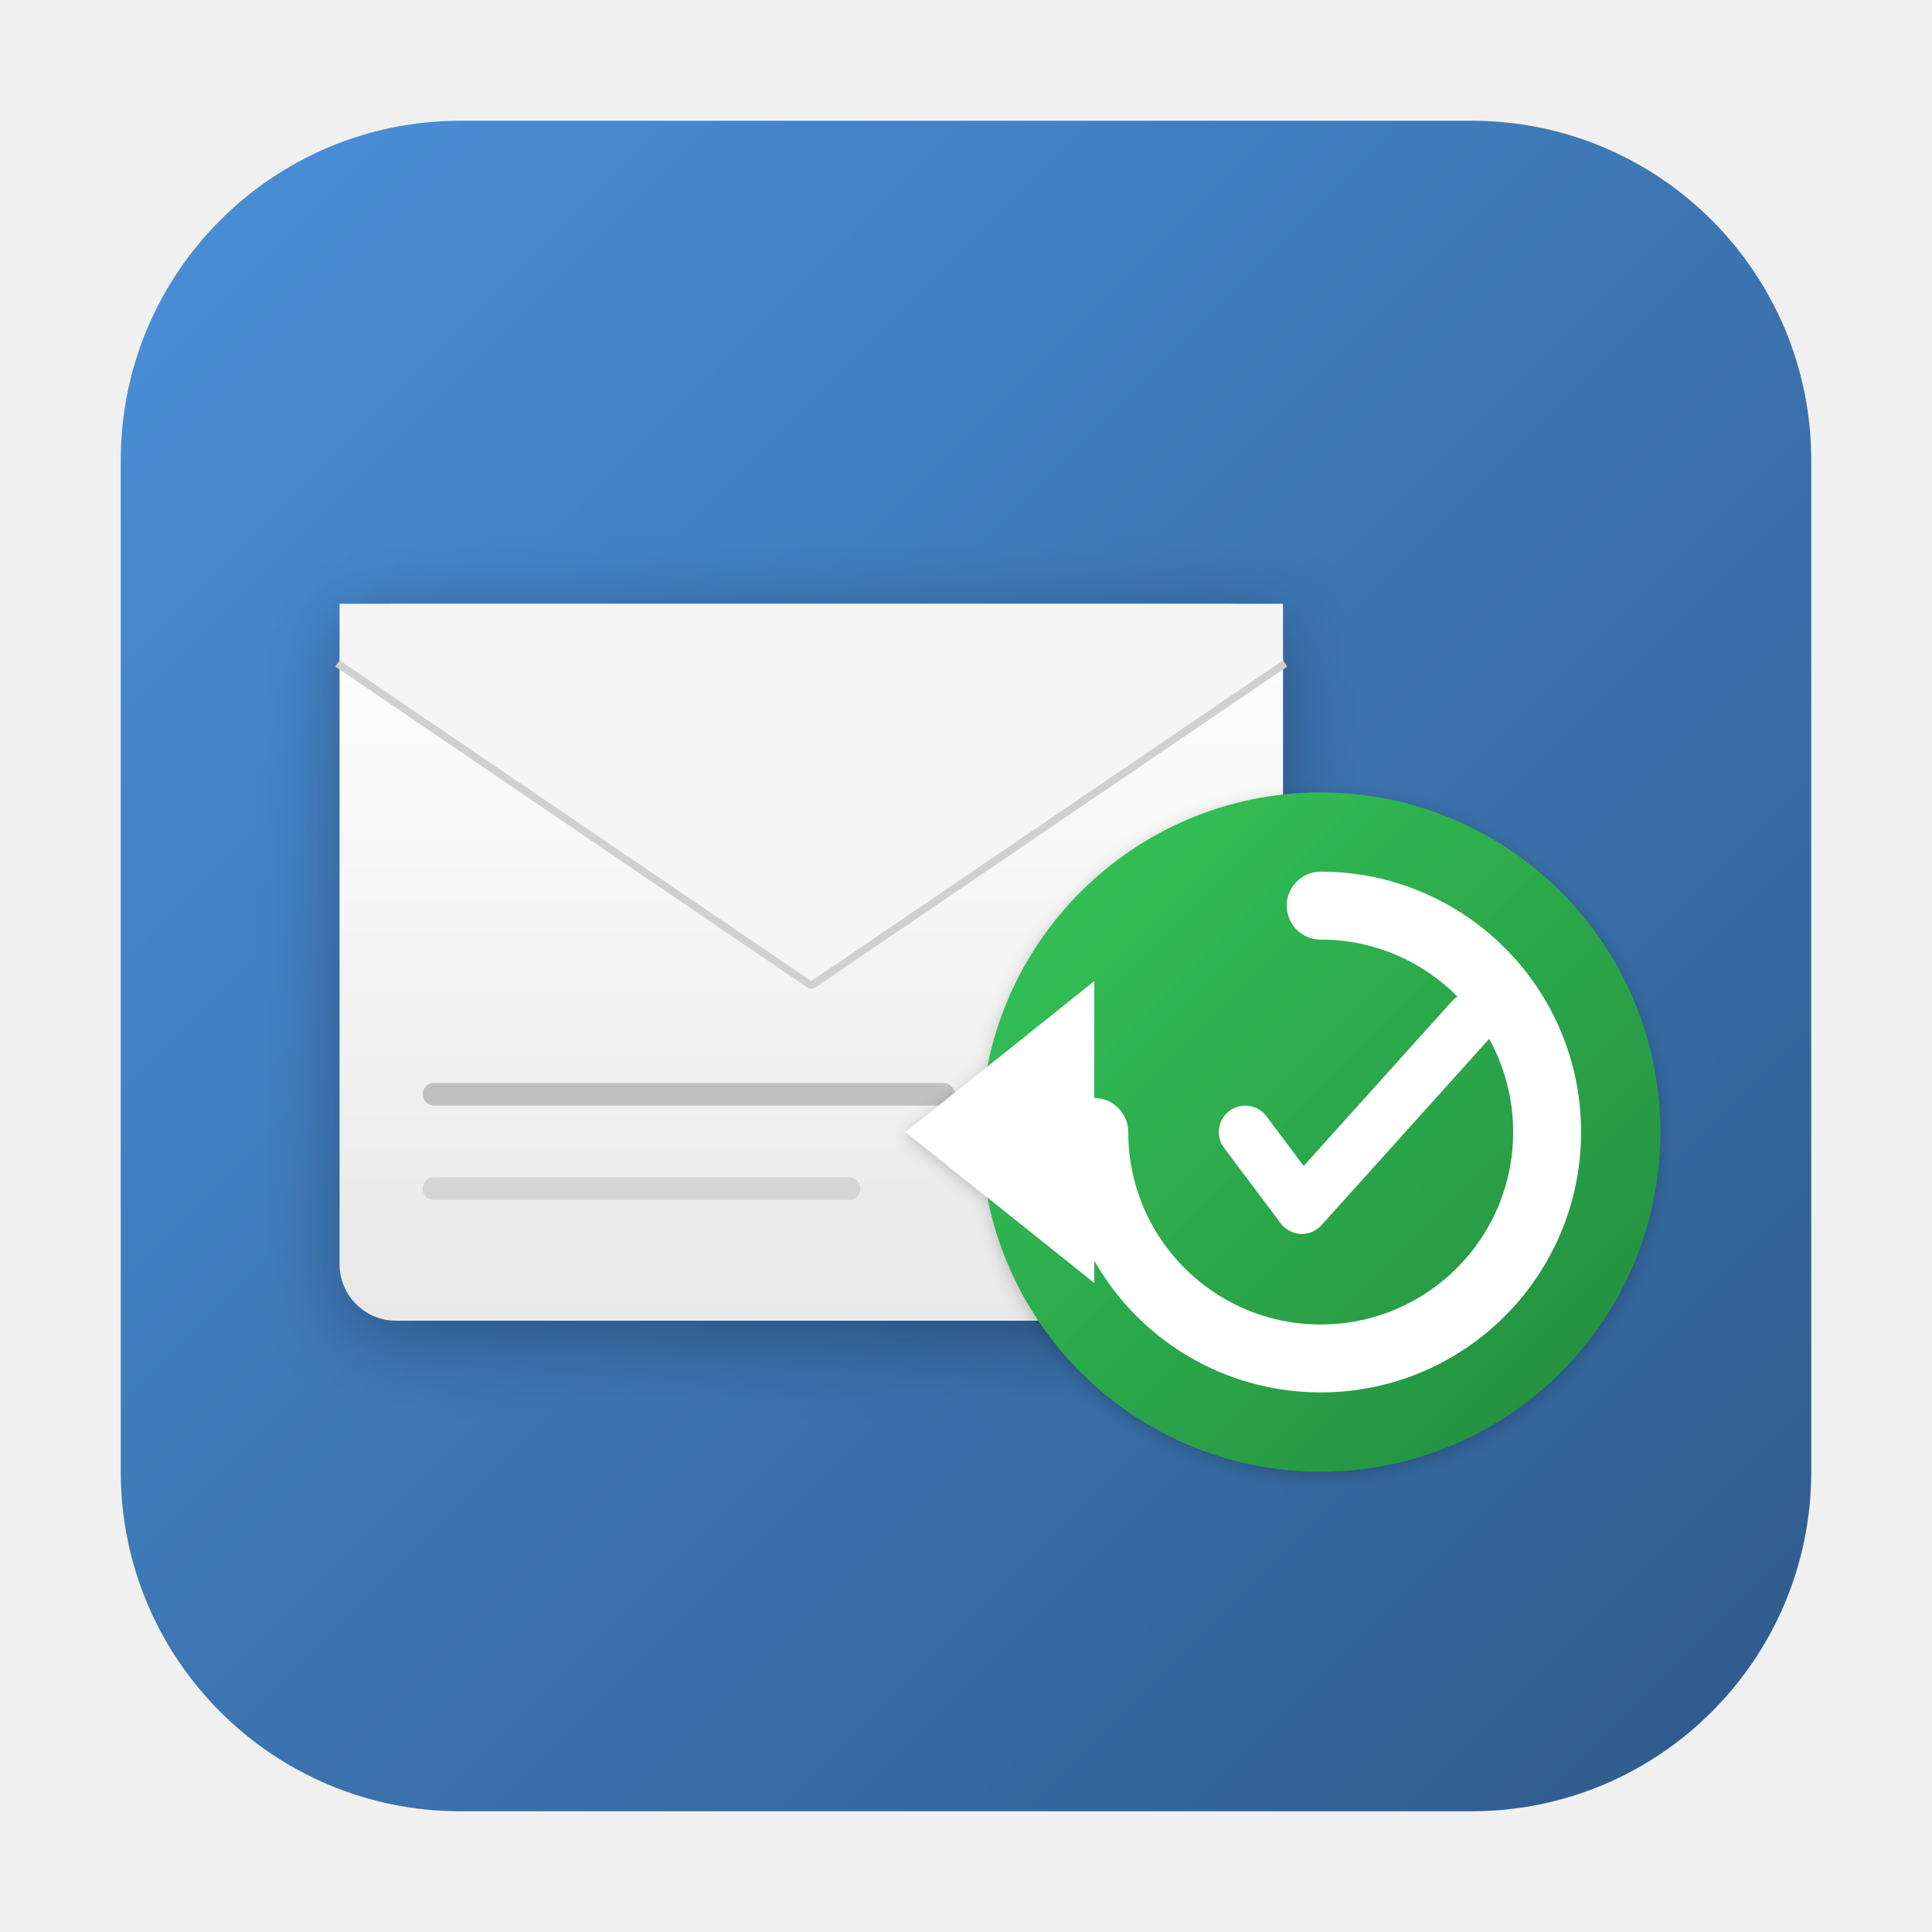
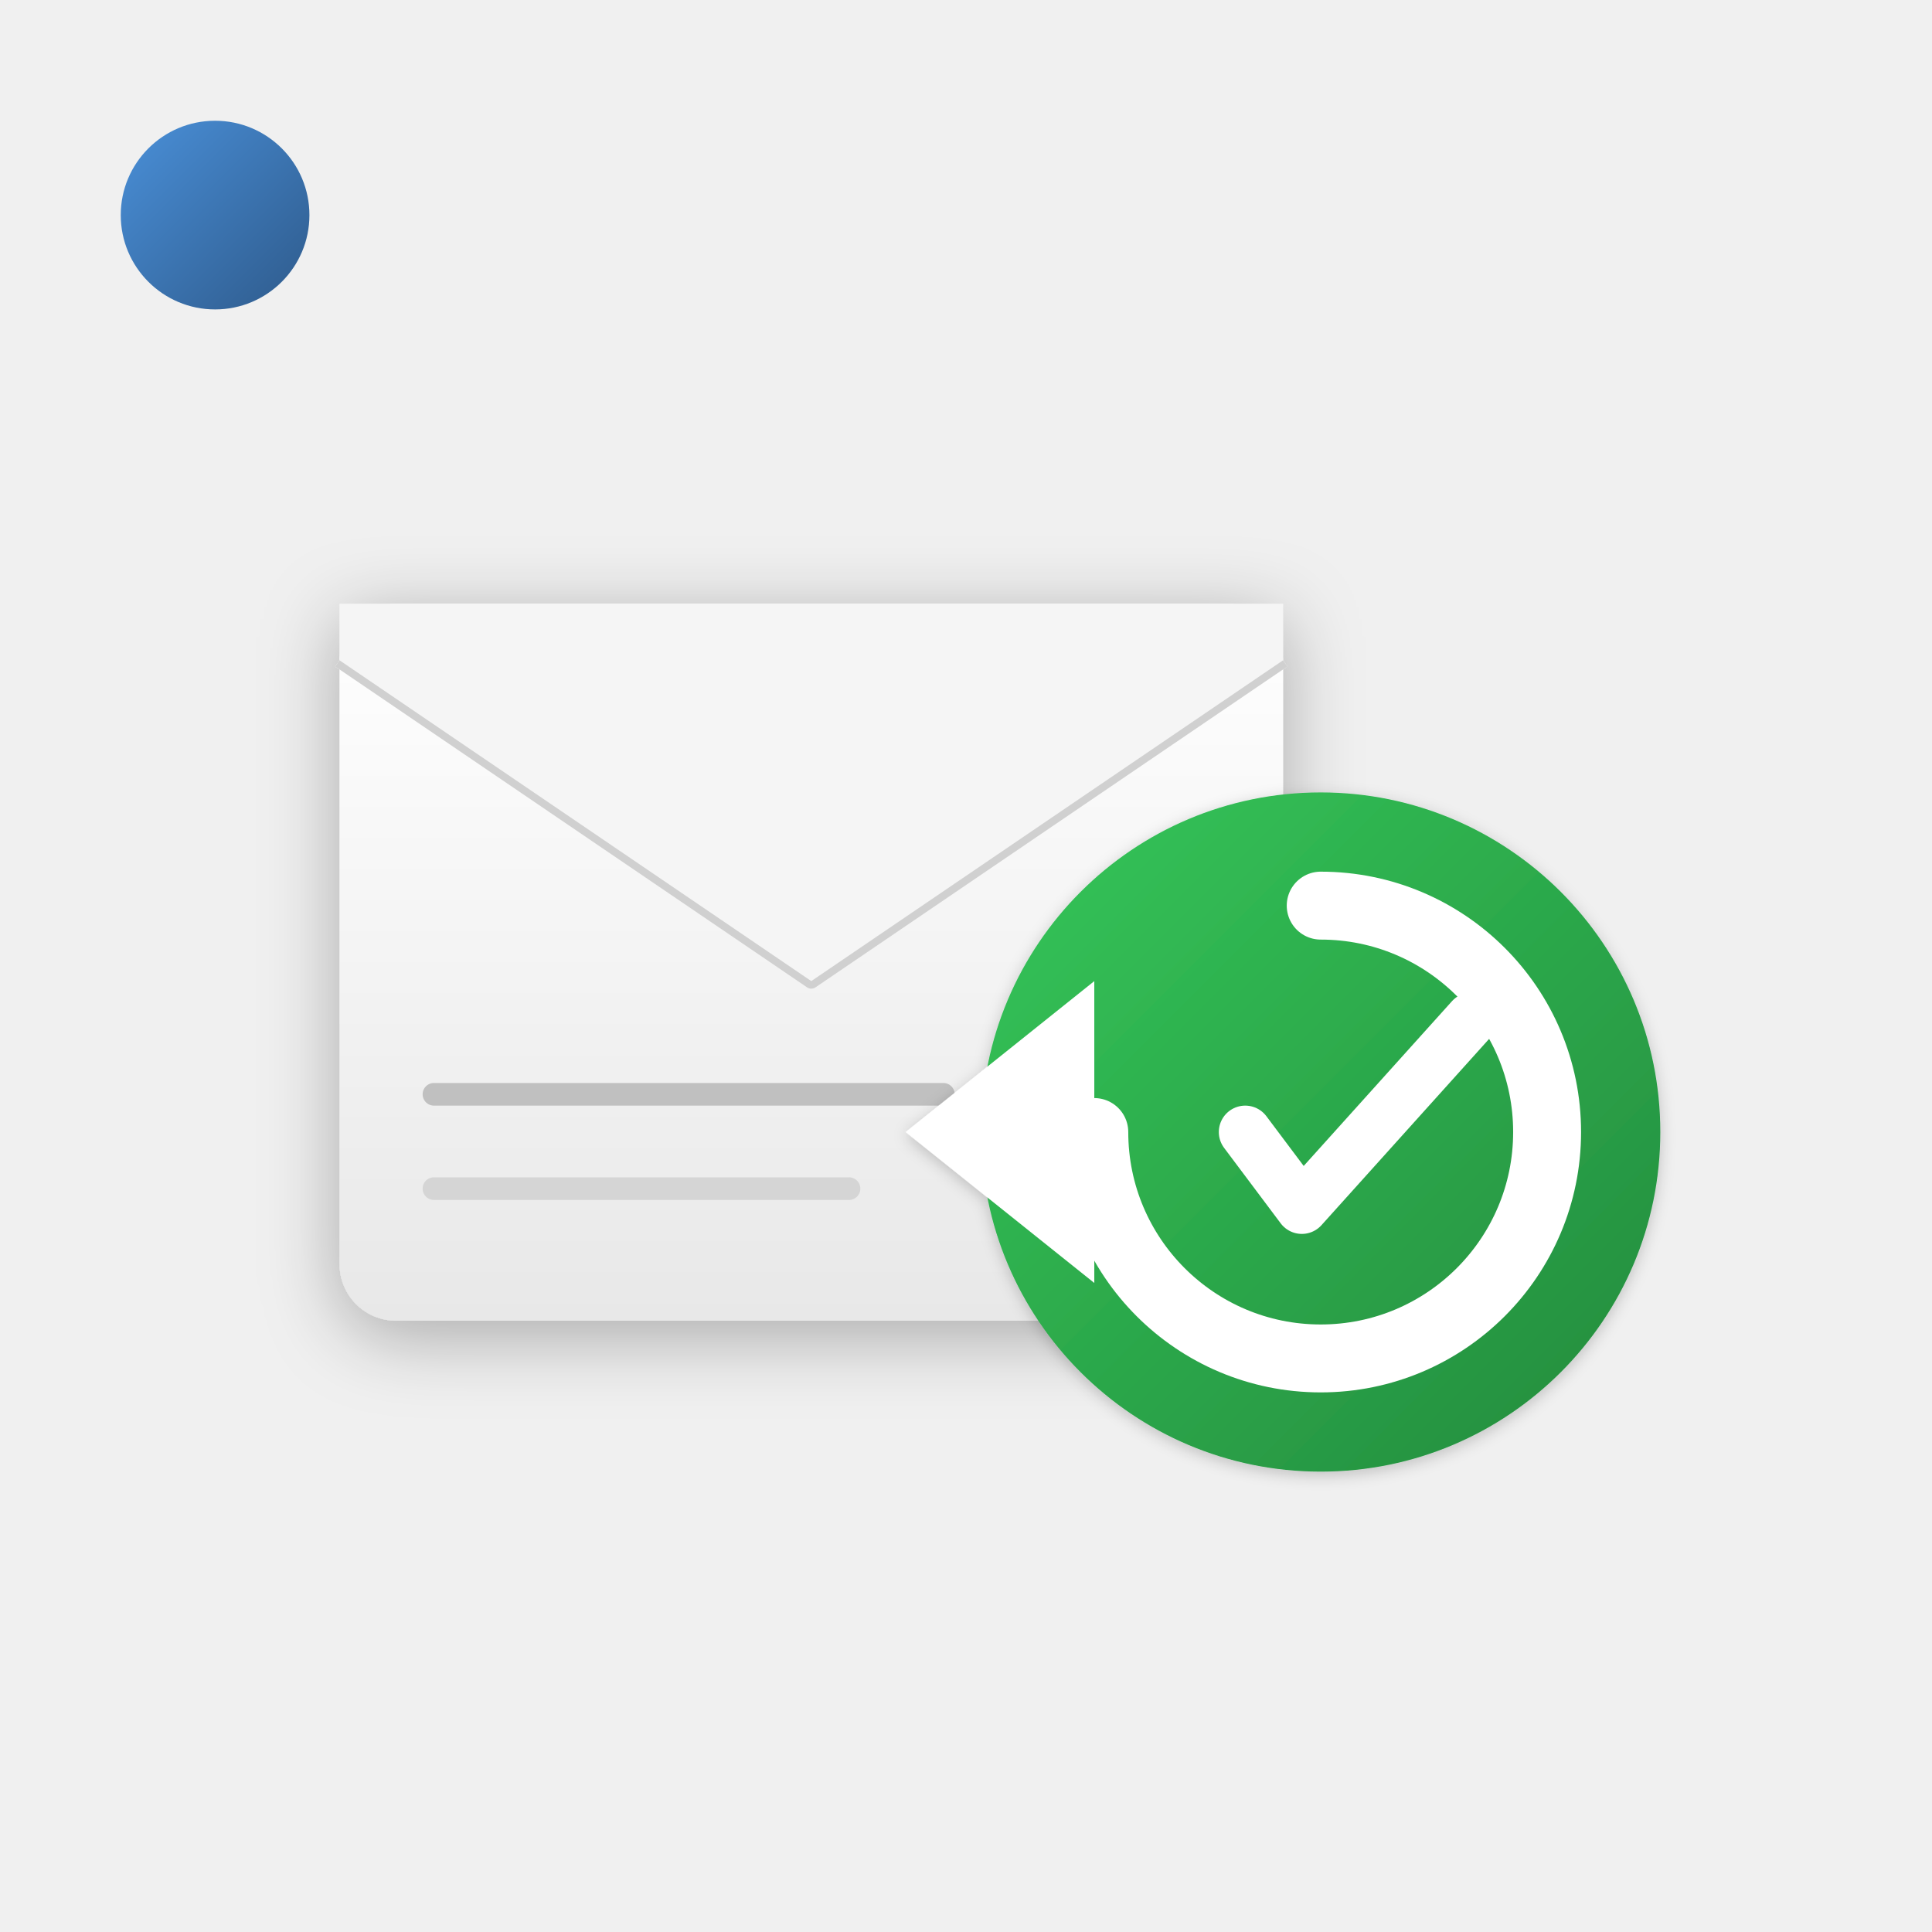
<svg xmlns="http://www.w3.org/2000/svg" viewBox="0 0 1024 1024">
  <defs>
    <linearGradient id="bgGrad" x1="0%" y1="0%" x2="100%" y2="100%">
      <stop offset="0%" style="stop-color:#4A90D9" />
      <stop offset="100%" style="stop-color:#2E5A8B" />
    </linearGradient>
    <linearGradient id="envGrad" x1="0%" y1="0%" x2="0%" y2="100%">
      <stop offset="0%" style="stop-color:#FFFFFF" />
      <stop offset="100%" style="stop-color:#E8E8E8" />
    </linearGradient>
    <linearGradient id="arrowGrad" x1="0%" y1="0%" x2="100%" y2="100%">
      <stop offset="0%" style="stop-color:#34C759" />
      <stop offset="100%" style="stop-color:#248A3D" />
    </linearGradient>
    <filter id="shadow" x="-20%" y="-20%" width="140%" height="140%">
      <feDropShadow dx="0" dy="8" stdDeviation="20" flood-color="#000" flood-opacity="0.3" />
    </filter>
    <filter id="innerShadow" x="-20%" y="-20%" width="140%" height="140%">
      <feDropShadow dx="0" dy="2" stdDeviation="4" flood-color="#000" flood-opacity="0.2" />
    </filter>
  </defs>
-   <rect x="64" y="64" width="896" height="896" rx="180" ry="180" fill="url(#bgGrad)" />
+   <rect x="64" y="64" width="100" height="100" rx="180" ry="180" fill="url(#bgGrad)" />
  <g filter="url(#shadow)">
    <rect x="180" y="320" width="500" height="380" rx="30" ry="30" fill="url(#envGrad)" />
    <path d="M180 350 L430 520 L680 350" fill="none" stroke="#D0D0D0" stroke-width="8" stroke-linejoin="round" />
    <path d="M180 320 L180 350 L430 520 L680 350 L680 320 Z" fill="#F5F5F5" stroke="none" />
    <line x1="230" y1="580" x2="500" y2="580" stroke="#C0C0C0" stroke-width="12" stroke-linecap="round" />
    <line x1="230" y1="630" x2="450" y2="630" stroke="#D5D5D5" stroke-width="12" stroke-linecap="round" />
  </g>
  <g filter="url(#innerShadow)">
    <circle cx="700" cy="600" r="180" fill="url(#arrowGrad)" />
    <path d="M700 480               A120 120 0 1 1 580 600" fill="none" stroke="#FFFFFF" stroke-width="36" stroke-linecap="round" />
    <polygon points="580,520 580,680 480,600" fill="#FFFFFF" />
    <path d="M660 600 L690 640 L780 540" fill="none" stroke="#FFFFFF" stroke-width="28" stroke-linecap="round" stroke-linejoin="round" />
  </g>
</svg>
